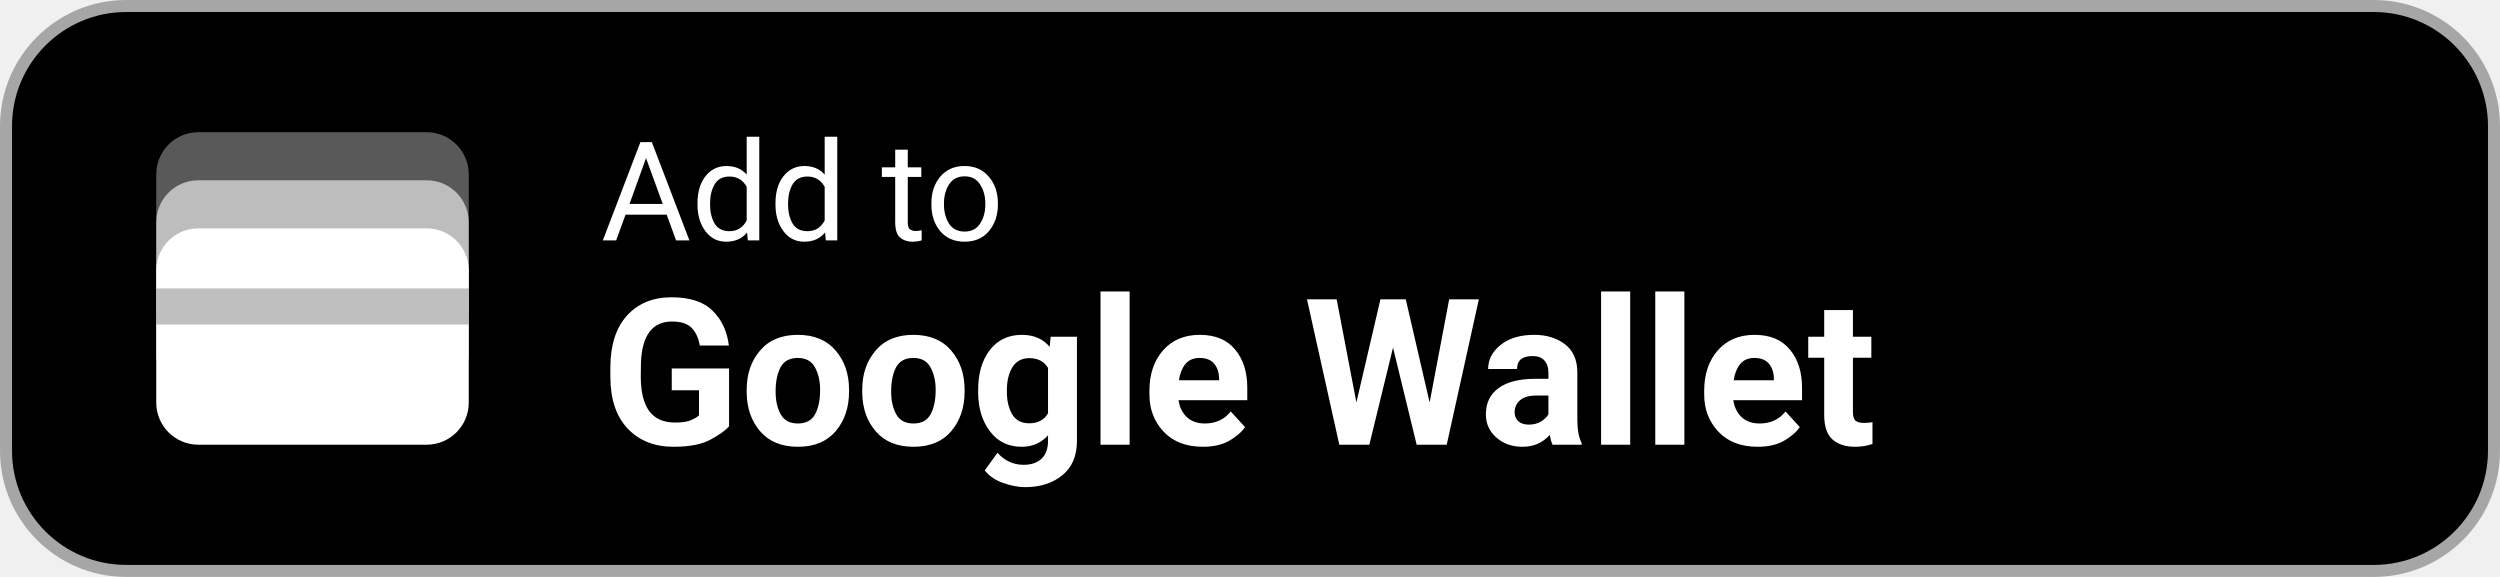
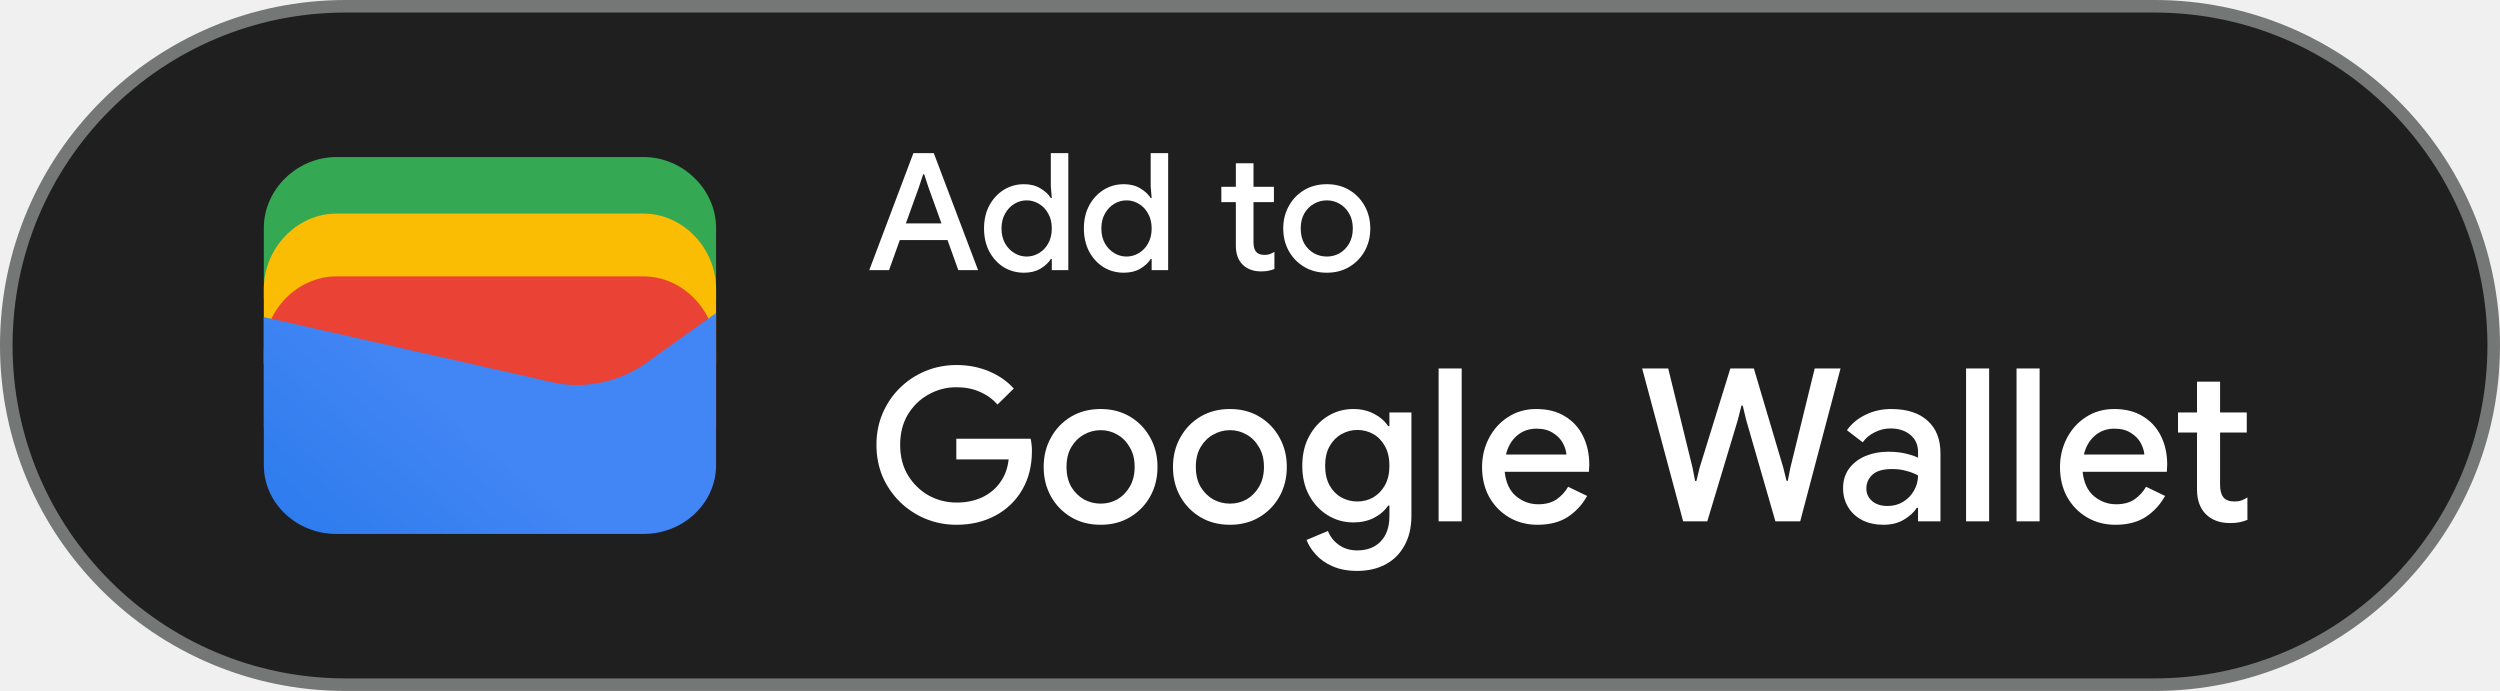
- <svg xmlns="http://www.w3.org/2000/svg" width="208" height="48" viewBox="0 0 208 48" role="img" aria-label="Add to Google Wallet">
-   <rect x=".5" y=".5" width="207" height="47" rx="10" fill="#000" stroke="#a6a6a6" />
-   <g transform="translate(13 11)">
-     <rect x="0" y="0" width="26" height="18" rx="3.5" fill="#fff" opacity=".35" />
-     <rect x="0" y="4" width="26" height="18" rx="3.5" fill="#fff" opacity=".6" />
-     <rect x="0" y="8" width="26" height="18" rx="3.5" fill="#fff" />
-     <rect x="0" y="13" width="26" height="3" fill="#000" opacity=".25" />
-   </g>
-   <text x="50" y="20" fill="#fff" font-family="-apple-system,'Segoe UI',Roboto,Arial,sans-serif" font-size="11.5">Add to</text>
-   <text x="50" y="37" fill="#fff" font-family="-apple-system,'Segoe UI',Roboto,Arial,sans-serif" font-size="17" font-weight="600">Google Wallet</text>
+ <svg xmlns="http://www.w3.org/2000/svg" width="199" height="55" viewBox="0 0 199 55" fill="none">
+   <rect x="0.5" y="0.5" width="198" height="54" rx="27" fill="#1F1F1F" />
+   <path d="M57 23.791H21V18.146C21 15.081 23.642 12.5 26.78 12.5H51.22C54.358 12.5 57 15.081 57 18.146V23.791Z" fill="#34A853" />
+   <path d="M57 29H21V23C21 19.743 23.642 17 26.78 17H51.22C54.358 17 57 19.743 57 23V29Z" fill="#FBBC04" />
+   <path d="M57 34H21V28C21 24.743 23.642 22 26.78 22H51.22C54.358 22 57 24.743 57 28V34Z" fill="#EA4335" />
+   <path d="M21 25.241L43.849 30.402C46.48 31.048 49.438 30.402 51.575 28.79L57 24.918V37.016C57 40.08 54.37 42.5 51.247 42.5H26.753C23.63 42.5 21 40.08 21 37.016V25.241Z" fill="url(#paint0_linear_1819_24225)" />
+   <path d="M69.195 21.5L72.705 12.192H74.33L77.853 21.5H76.28L75.422 19.108H71.626L70.768 21.5H69.195ZM73.134 14.935L72.107 17.782H74.941L73.914 14.935L73.563 13.869H73.485L73.134 14.935ZM81.514 21.708C80.916 21.708 80.375 21.561 79.889 21.266C79.413 20.963 79.031 20.547 78.745 20.018C78.468 19.481 78.329 18.87 78.329 18.185C78.329 17.5 78.468 16.894 78.745 16.365C79.031 15.836 79.413 15.42 79.889 15.117C80.375 14.814 80.916 14.662 81.514 14.662C82.026 14.662 82.463 14.775 82.827 15C83.2 15.225 83.473 15.481 83.646 15.767H83.724L83.646 14.844V12.192H85.037V21.5H83.724V20.616H83.646C83.473 20.902 83.2 21.158 82.827 21.383C82.463 21.6 82.026 21.708 81.514 21.708ZM81.722 20.421C82.069 20.421 82.394 20.33 82.697 20.148C83.009 19.966 83.256 19.71 83.438 19.381C83.629 19.043 83.724 18.644 83.724 18.185C83.724 17.726 83.629 17.331 83.438 17.002C83.256 16.664 83.009 16.404 82.697 16.222C82.394 16.04 82.069 15.949 81.722 15.949C81.376 15.949 81.051 16.04 80.747 16.222C80.444 16.404 80.197 16.664 80.006 17.002C79.816 17.331 79.72 17.726 79.72 18.185C79.72 18.644 79.816 19.043 80.006 19.381C80.197 19.71 80.444 19.966 80.747 20.148C81.051 20.33 81.376 20.421 81.722 20.421ZM89.462 21.708C88.864 21.708 88.322 21.561 87.837 21.266C87.36 20.963 86.979 20.547 86.693 20.018C86.415 19.481 86.277 18.87 86.277 18.185C86.277 17.5 86.415 16.894 86.693 16.365C86.979 15.836 87.36 15.42 87.837 15.117C88.322 14.814 88.864 14.662 89.462 14.662C89.973 14.662 90.411 14.775 90.775 15C91.147 15.225 91.42 15.481 91.594 15.767H91.672L91.594 14.844V12.192H92.985V21.5H91.672V20.616H91.594C91.42 20.902 91.147 21.158 90.775 21.383C90.411 21.6 89.973 21.708 89.462 21.708ZM89.67 20.421C90.016 20.421 90.341 20.33 90.645 20.148C90.957 19.966 91.204 19.71 91.386 19.381C91.576 19.043 91.672 18.644 91.672 18.185C91.672 17.726 91.576 17.331 91.386 17.002C91.204 16.664 90.957 16.404 90.645 16.222C90.341 16.04 90.016 15.949 89.67 15.949C89.323 15.949 88.998 16.04 88.695 16.222C88.391 16.404 88.144 16.664 87.954 17.002C87.763 17.331 87.668 17.726 87.668 18.185C87.668 18.644 87.763 19.043 87.954 19.381C88.144 19.71 88.391 19.966 88.695 20.148C88.998 20.33 89.323 20.421 89.67 20.421ZM98.374 19.576V16.092H97.218V14.87H98.374V12.998H99.778V14.87H101.404V16.092H99.778V19.277C99.778 19.606 99.844 19.858 99.974 20.031C100.112 20.204 100.342 20.291 100.663 20.291C100.827 20.291 100.966 20.269 101.079 20.226C101.2 20.183 101.321 20.122 101.443 20.044V21.409C101.295 21.47 101.139 21.517 100.975 21.552C100.81 21.587 100.615 21.604 100.39 21.604C99.774 21.604 99.284 21.426 98.921 21.071C98.556 20.707 98.374 20.209 98.374 19.576ZM105.617 21.708C104.932 21.708 104.33 21.552 103.81 21.24C103.29 20.928 102.882 20.508 102.588 19.979C102.293 19.45 102.146 18.852 102.146 18.185C102.146 17.526 102.293 16.933 102.588 16.404C102.882 15.867 103.29 15.442 103.81 15.13C104.33 14.818 104.932 14.662 105.617 14.662C106.293 14.662 106.891 14.818 107.411 15.13C107.931 15.442 108.338 15.867 108.633 16.404C108.927 16.933 109.075 17.526 109.075 18.185C109.075 18.852 108.927 19.45 108.633 19.979C108.338 20.508 107.931 20.928 107.411 21.24C106.891 21.552 106.293 21.708 105.617 21.708ZM105.617 20.421C105.981 20.421 106.319 20.334 106.631 20.161C106.943 19.979 107.194 19.723 107.385 19.394C107.584 19.056 107.684 18.653 107.684 18.185C107.684 17.717 107.584 17.318 107.385 16.989C107.194 16.651 106.943 16.395 106.631 16.222C106.319 16.04 105.981 15.949 105.617 15.949C105.253 15.949 104.91 16.04 104.59 16.222C104.278 16.395 104.022 16.651 103.823 16.989C103.632 17.318 103.537 17.717 103.537 18.185C103.537 18.653 103.632 19.056 103.823 19.394C104.022 19.723 104.278 19.979 104.59 20.161C104.91 20.334 105.253 20.421 105.617 20.421Z" fill="white" />
+   <path d="M76.14 41.772C75.267 41.772 74.446 41.613 73.675 41.296C72.916 40.979 72.241 40.537 71.652 39.97C71.063 39.392 70.598 38.718 70.258 37.947C69.929 37.165 69.765 36.321 69.765 35.414C69.765 34.507 69.929 33.669 70.258 32.898C70.598 32.116 71.057 31.442 71.635 30.875C72.224 30.297 72.904 29.849 73.675 29.532C74.446 29.215 75.267 29.056 76.14 29.056C77.069 29.056 77.925 29.22 78.707 29.549C79.5 29.878 80.163 30.337 80.696 30.926L79.404 32.201C79.007 31.759 78.531 31.419 77.976 31.181C77.432 30.943 76.82 30.824 76.14 30.824C75.335 30.824 74.593 31.017 73.913 31.402C73.233 31.776 72.683 32.309 72.264 33C71.856 33.68 71.652 34.485 71.652 35.414C71.652 36.343 71.862 37.154 72.281 37.845C72.7 38.525 73.25 39.058 73.93 39.443C74.61 39.817 75.352 40.004 76.157 40.004C76.894 40.004 77.562 39.868 78.163 39.596C78.764 39.313 79.245 38.916 79.608 38.406C79.982 37.896 80.209 37.284 80.288 36.57H76.123V34.921H82.039C82.107 35.227 82.141 35.55 82.141 35.89V35.907C82.141 37.086 81.88 38.117 81.359 39.001C80.849 39.874 80.141 40.554 79.234 41.041C78.327 41.528 77.296 41.772 76.14 41.772ZM87.615 41.772C86.719 41.772 85.932 41.568 85.252 41.16C84.572 40.752 84.039 40.202 83.654 39.511C83.269 38.82 83.076 38.038 83.076 37.165C83.076 36.304 83.269 35.527 83.654 34.836C84.039 34.133 84.572 33.578 85.252 33.17C85.932 32.762 86.719 32.558 87.615 32.558C88.499 32.558 89.281 32.762 89.961 33.17C90.641 33.578 91.174 34.133 91.559 34.836C91.944 35.527 92.137 36.304 92.137 37.165C92.137 38.038 91.944 38.82 91.559 39.511C91.174 40.202 90.641 40.752 89.961 41.16C89.281 41.568 88.499 41.772 87.615 41.772ZM87.615 40.089C88.091 40.089 88.533 39.976 88.941 39.749C89.349 39.511 89.677 39.177 89.927 38.746C90.188 38.304 90.318 37.777 90.318 37.165C90.318 36.553 90.188 36.032 89.927 35.601C89.677 35.159 89.349 34.825 88.941 34.598C88.533 34.36 88.091 34.241 87.615 34.241C87.139 34.241 86.691 34.36 86.272 34.598C85.864 34.825 85.529 35.159 85.269 35.601C85.019 36.032 84.895 36.553 84.895 37.165C84.895 37.777 85.019 38.304 85.269 38.746C85.529 39.177 85.864 39.511 86.272 39.749C86.691 39.976 87.139 40.089 87.615 40.089ZM97.908 41.772C97.013 41.772 96.225 41.568 95.545 41.16C94.865 40.752 94.332 40.202 93.947 39.511C93.561 38.82 93.369 38.038 93.369 37.165C93.369 36.304 93.561 35.527 93.947 34.836C94.332 34.133 94.865 33.578 95.545 33.17C96.225 32.762 97.013 32.558 97.908 32.558C98.792 32.558 99.574 32.762 100.254 33.17C100.934 33.578 101.467 34.133 101.852 34.836C102.237 35.527 102.43 36.304 102.43 37.165C102.43 38.038 102.237 38.82 101.852 39.511C101.467 40.202 100.934 40.752 100.254 41.16C99.574 41.568 98.792 41.772 97.908 41.772ZM97.908 40.089C98.384 40.089 98.826 39.976 99.234 39.749C99.642 39.511 99.971 39.177 100.22 38.746C100.481 38.304 100.611 37.777 100.611 37.165C100.611 36.553 100.481 36.032 100.22 35.601C99.971 35.159 99.642 34.825 99.234 34.598C98.826 34.36 98.384 34.241 97.908 34.241C97.432 34.241 96.984 34.36 96.565 34.598C96.157 34.825 95.823 35.159 95.562 35.601C95.312 36.032 95.188 36.553 95.188 37.165C95.188 37.777 95.312 38.304 95.562 38.746C95.823 39.177 96.157 39.511 96.565 39.749C96.984 39.976 97.432 40.089 97.908 40.089ZM108.031 45.444C107.271 45.444 106.614 45.319 106.059 45.07C105.515 44.832 105.073 44.52 104.733 44.135C104.393 43.761 104.149 43.376 104.002 42.979L105.702 42.265C105.883 42.718 106.172 43.087 106.569 43.37C106.977 43.665 107.464 43.812 108.031 43.812C108.824 43.812 109.447 43.574 109.901 43.098C110.365 42.622 110.598 41.948 110.598 41.075V40.242H110.496C110.224 40.65 109.844 40.979 109.357 41.228C108.881 41.466 108.337 41.585 107.725 41.585C106.988 41.585 106.314 41.398 105.702 41.024C105.09 40.65 104.597 40.129 104.223 39.46C103.849 38.78 103.662 37.987 103.662 37.08C103.662 36.162 103.849 35.369 104.223 34.7C104.597 34.02 105.09 33.493 105.702 33.119C106.314 32.745 106.988 32.558 107.725 32.558C108.337 32.558 108.881 32.683 109.357 32.932C109.844 33.181 110.224 33.51 110.496 33.918H110.598V32.83H112.349V41.041C112.349 41.982 112.162 42.781 111.788 43.438C111.425 44.095 110.921 44.594 110.275 44.934C109.629 45.274 108.881 45.444 108.031 45.444ZM108.048 39.919C108.501 39.919 108.92 39.811 109.306 39.596C109.691 39.369 110.003 39.046 110.241 38.627C110.479 38.196 110.598 37.681 110.598 37.08C110.598 36.457 110.479 35.935 110.241 35.516C110.003 35.085 109.691 34.762 109.306 34.547C108.92 34.332 108.501 34.224 108.048 34.224C107.594 34.224 107.169 34.337 106.773 34.564C106.387 34.779 106.076 35.097 105.838 35.516C105.6 35.935 105.481 36.457 105.481 37.08C105.481 37.692 105.6 38.213 105.838 38.644C106.076 39.063 106.387 39.381 106.773 39.596C107.169 39.811 107.594 39.919 108.048 39.919ZM114.514 41.5V29.328H116.35V41.5H114.514ZM122.392 41.772C121.542 41.772 120.783 41.574 120.114 41.177C119.446 40.78 118.919 40.236 118.533 39.545C118.159 38.854 117.972 38.066 117.972 37.182C117.972 36.355 118.154 35.59 118.516 34.887C118.879 34.184 119.383 33.623 120.029 33.204C120.687 32.773 121.44 32.558 122.29 32.558C123.186 32.558 123.945 32.751 124.568 33.136C125.203 33.521 125.685 34.048 126.013 34.717C126.342 35.386 126.506 36.139 126.506 36.978C126.506 37.103 126.501 37.216 126.489 37.318C126.489 37.42 126.484 37.499 126.472 37.556H119.774C119.865 38.417 120.165 39.063 120.675 39.494C121.197 39.925 121.786 40.14 122.443 40.14C123.033 40.14 123.52 40.01 123.905 39.749C124.291 39.477 124.597 39.143 124.823 38.746L126.336 39.477C125.962 40.157 125.452 40.712 124.806 41.143C124.16 41.562 123.356 41.772 122.392 41.772ZM122.307 34.122C121.695 34.122 121.174 34.309 120.743 34.683C120.313 35.057 120.024 35.556 119.876 36.179H124.687C124.665 35.884 124.568 35.578 124.398 35.261C124.228 34.944 123.968 34.677 123.616 34.462C123.276 34.235 122.84 34.122 122.307 34.122ZM133.979 41.5L130.715 29.328H132.789L134.727 37.233L134.931 38.287H135.033L135.288 37.233L137.736 29.328H139.606L141.952 37.233L142.207 38.27H142.309L142.513 37.233L144.451 29.328H146.508L143.295 41.5H141.323L138.994 33.425L138.722 32.286H138.62L138.331 33.425L135.9 41.5H133.979ZM149.922 41.772C149.299 41.772 148.743 41.653 148.256 41.415C147.769 41.166 147.389 40.82 147.117 40.378C146.845 39.936 146.709 39.432 146.709 38.865C146.709 38.253 146.868 37.732 147.185 37.301C147.514 36.859 147.95 36.525 148.494 36.298C149.038 36.071 149.639 35.958 150.296 35.958C150.84 35.958 151.316 36.009 151.724 36.111C152.143 36.213 152.461 36.321 152.676 36.434V35.975C152.676 35.408 152.472 34.955 152.064 34.615C151.656 34.275 151.129 34.105 150.483 34.105C150.041 34.105 149.622 34.207 149.225 34.411C148.828 34.604 148.511 34.87 148.273 35.21L147.015 34.241C147.389 33.72 147.882 33.312 148.494 33.017C149.117 32.711 149.797 32.558 150.534 32.558C151.792 32.558 152.761 32.87 153.441 33.493C154.121 34.105 154.461 34.966 154.461 36.077V41.5H152.676V40.429H152.574C152.347 40.78 152.007 41.092 151.554 41.364C151.101 41.636 150.557 41.772 149.922 41.772ZM150.245 40.276C150.721 40.276 151.14 40.163 151.503 39.936C151.866 39.709 152.149 39.415 152.353 39.052C152.568 38.678 152.676 38.276 152.676 37.845C152.415 37.698 152.109 37.579 151.758 37.488C151.407 37.386 151.033 37.335 150.636 37.335C149.888 37.335 149.355 37.488 149.038 37.794C148.721 38.089 148.562 38.451 148.562 38.882C148.562 39.29 148.715 39.624 149.021 39.885C149.327 40.146 149.735 40.276 150.245 40.276ZM156.499 41.5V29.328H158.335V41.5H156.499ZM160.517 41.5V29.328H162.353V41.5H160.517ZM168.395 41.772C167.545 41.772 166.786 41.574 166.117 41.177C165.449 40.78 164.922 40.236 164.536 39.545C164.162 38.854 163.975 38.066 163.975 37.182C163.975 36.355 164.157 35.59 164.519 34.887C164.882 34.184 165.386 33.623 166.032 33.204C166.69 32.773 167.443 32.558 168.293 32.558C169.189 32.558 169.948 32.751 170.571 33.136C171.206 33.521 171.688 34.048 172.016 34.717C172.345 35.386 172.509 36.139 172.509 36.978C172.509 37.103 172.504 37.216 172.492 37.318C172.492 37.42 172.487 37.499 172.475 37.556H165.777C165.868 38.417 166.168 39.063 166.678 39.494C167.2 39.925 167.789 40.14 168.446 40.14C169.036 40.14 169.523 40.01 169.908 39.749C170.294 39.477 170.6 39.143 170.826 38.746L172.339 39.477C171.965 40.157 171.455 40.712 170.809 41.143C170.163 41.562 169.359 41.772 168.395 41.772ZM168.31 34.122C167.698 34.122 167.177 34.309 166.746 34.683C166.316 35.057 166.027 35.556 165.879 36.179H170.69C170.668 35.884 170.571 35.578 170.401 35.261C170.231 34.944 169.971 34.677 169.619 34.462C169.279 34.235 168.843 34.122 168.31 34.122ZM174.882 38.984V34.428H173.369V32.83H174.882V30.382H176.718V32.83H178.843V34.428H176.718V38.593C176.718 39.024 176.803 39.352 176.973 39.579C177.154 39.806 177.454 39.919 177.874 39.919C178.089 39.919 178.27 39.891 178.418 39.834C178.576 39.777 178.735 39.698 178.894 39.596V41.381C178.701 41.46 178.497 41.523 178.282 41.568C178.066 41.613 177.811 41.636 177.517 41.636C176.712 41.636 176.072 41.404 175.596 40.939C175.12 40.463 174.882 39.811 174.882 38.984Z" fill="white" />
+   <rect x="0.5" y="0.5" width="198" height="54" rx="27" stroke="#747775" />
+   <defs>
+     <linearGradient id="paint0_linear_1819_24225" x1="37.284" y1="34.045" x2="18.782" y2="55.723" gradientUnits="userSpaceOnUse">
+       <stop stop-color="#4285F4" />
+       <stop offset="1" stop-color="#1B74E8" />
+     </linearGradient>
+   </defs>
</svg>
